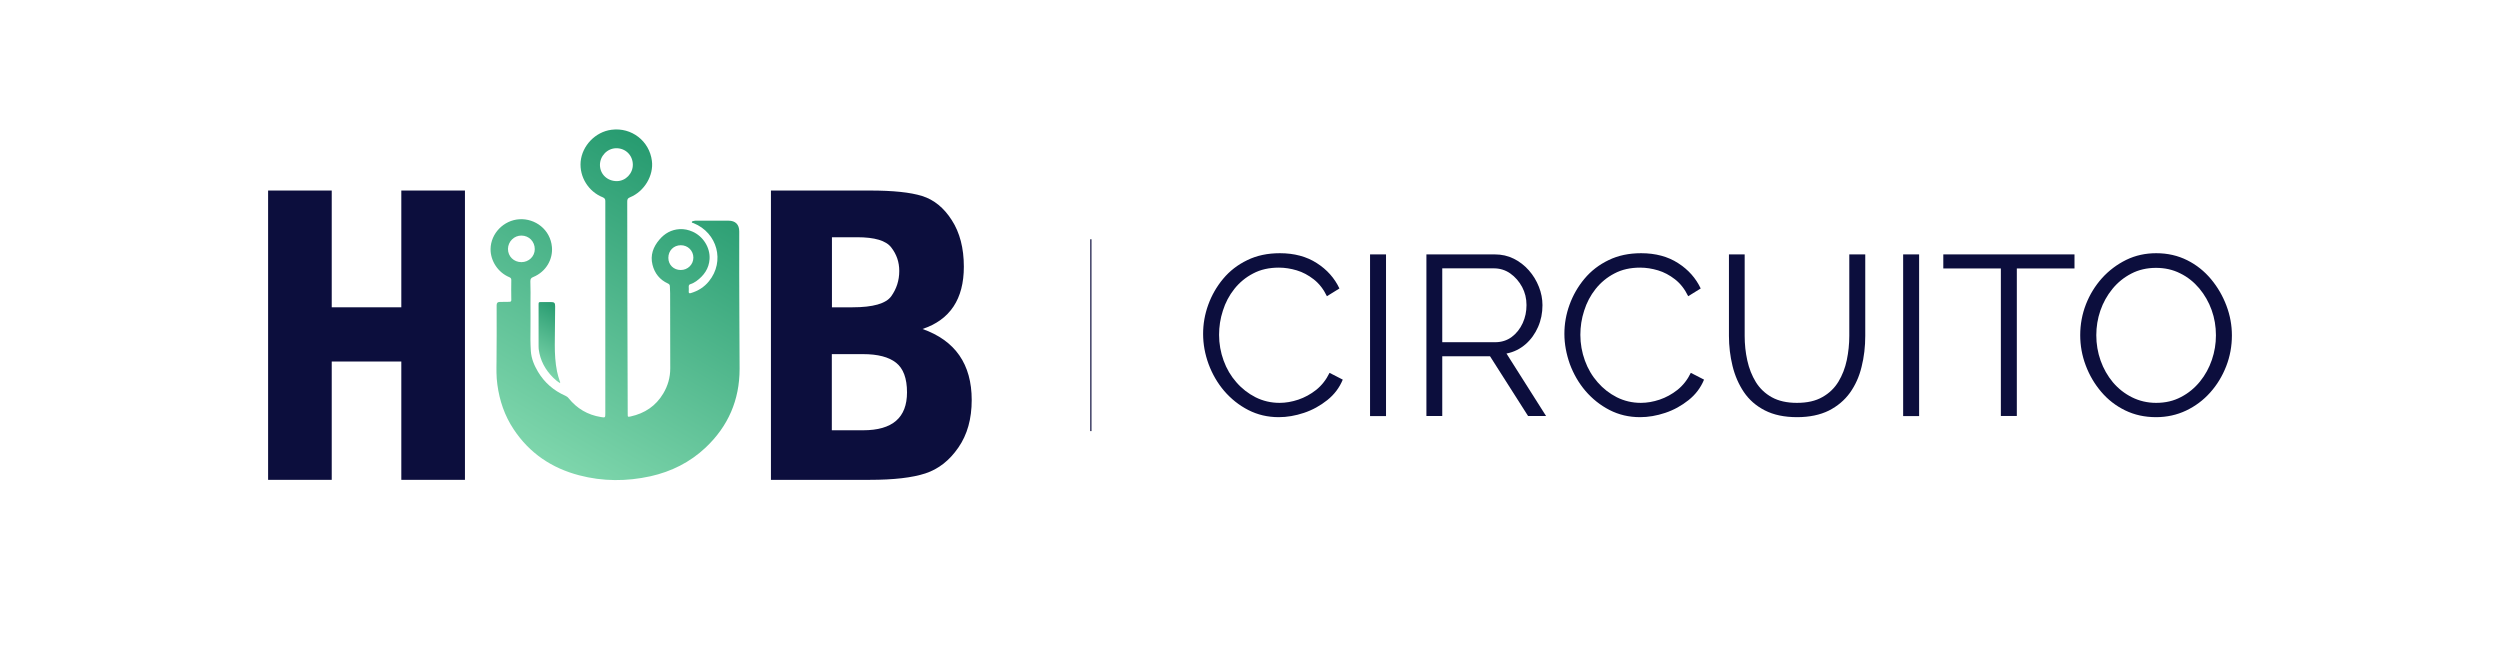
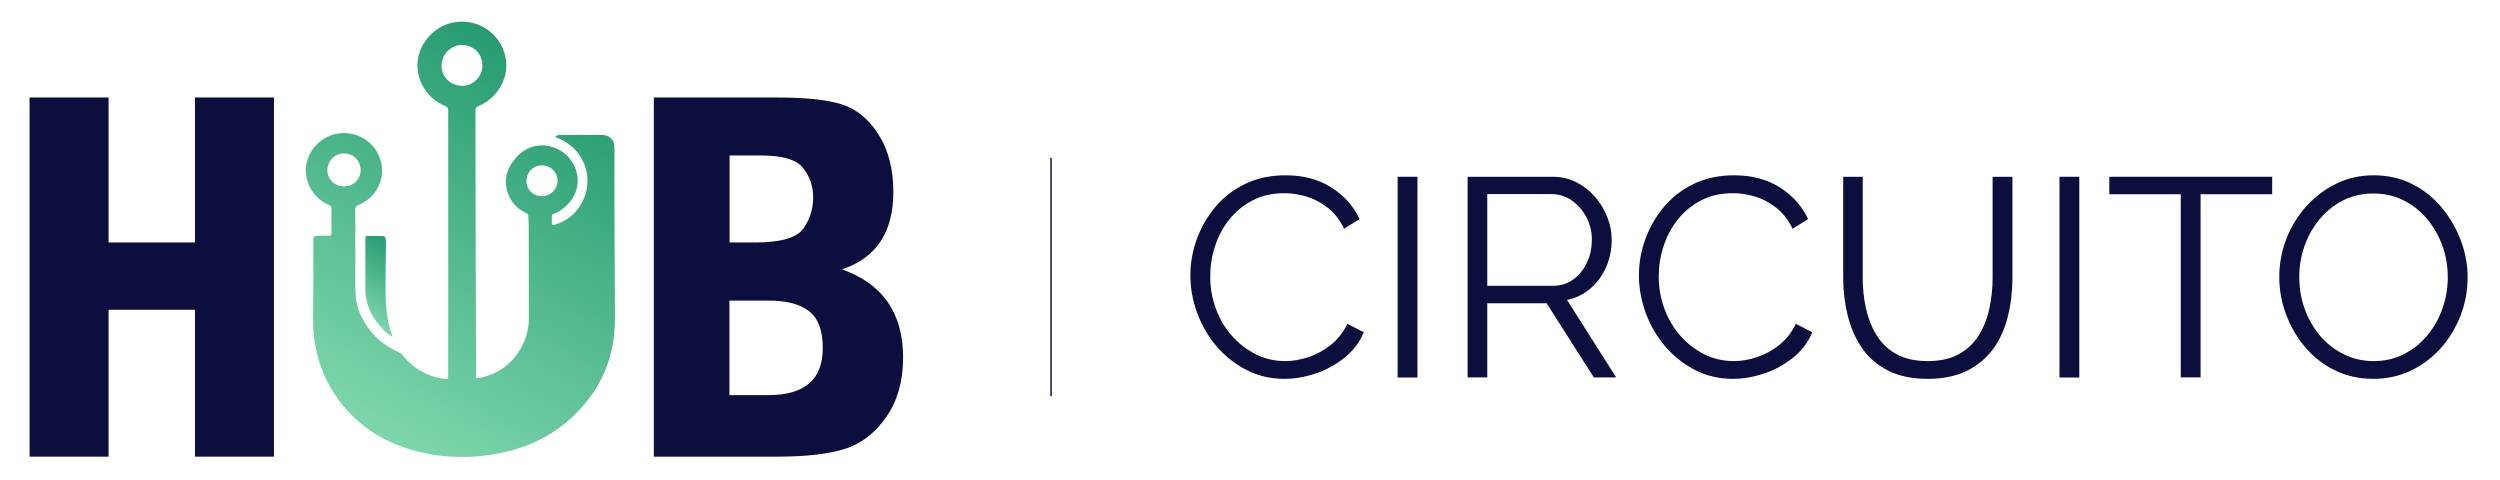
- <svg xmlns="http://www.w3.org/2000/svg" version="1.1" id="Camada_1" x="0px" y="0px" viewBox="0 0 2098.1 551.5" style="enable-background:new 0 0 2098.1 551.5;" xml:space="preserve">
+ <svg xmlns="http://www.w3.org/2000/svg" version="1.1" id="Camada_1" x="0px" y="0px" viewBox="205 94 1690 324" style="enable-background:new 0 0 2098.1 551.5;" xml:space="preserve">
  <style type="text/css">
	.st0{fill:url(#SVGID_1_);}
	.st1{fill:url(#SVGID_2_);}
	.st2{fill:none;stroke:#F2F2EE;stroke-miterlimit:10;}
	.st3{fill:#F2F2EE;}
	.st4{fill:url(#SVGID_3_);}
	.st5{fill:url(#SVGID_4_);}
	.st6{fill:none;stroke:#0C0E3D;stroke-miterlimit:10;}
	.st7{fill:#0C0E3D;}
</style>
  <g>
    <g>
      <linearGradient id="SVGID_1_" gradientUnits="userSpaceOnUse" x1="-1667.734" y1="382.431" x2="-1530.441" y2="144.633">
        <stop offset="2.445319e-07" style="stop-color:#7ED6AC" />
        <stop offset="1" style="stop-color:#279B70" />
      </linearGradient>
      <path class="st0" d="M-1610.1,258.2c0-29.8,0-59.7,0-89.5c0-1.7-0.6-2.4-2.1-3.1c-12.1-4.8-19.7-17.2-18.6-29.9    c1.2-13.4,12.4-25.1,25.9-26.8c16.8-2.2,31.8,9.4,33.9,26.1c1.6,12.4-6.4,25.7-18.4,30.6c-1.8,0.7-2.3,1.6-2.3,3.5    c0.1,25.6,0,51.3,0.1,76.9c0.1,33.8,0.2,67.6,0.3,101.4c0,2.6,0,2.6,2.5,2.1c11.8-2.6,21.1-8.8,27.3-19.2    c3.9-6.5,5.9-13.5,5.9-21.1c0-21.1,0-42.1-0.1-63.2c0-1.8-0.2-3.7-0.2-5.5c0-1.4-0.5-2.1-1.7-2.6c-6.8-3.1-11.1-8.5-12.9-15.7    c-2-8.1,0.6-15,5.8-21.1c4.4-5.2,10-8.4,17-8.8c3.8-0.2,7.4,0.6,10.8,2.1c8.9,3.9,14.9,13.4,14.3,23c-0.5,8-4.8,14-11.2,18.6    c-1.5,1-3,1.9-4.7,2.4c-1.1,0.3-1.6,0.9-1.6,2.2c0.1,1.4,0.1,2.7,0,4.1c-0.1,1.4,0.6,1.6,1.7,1.3c6.1-1.8,11.3-5,15.3-10    c13.5-16.6,7.1-40.6-12.9-48.7c-0.6-0.2-1.6-0.2-1.5-1c0.1-0.7,1.1-0.7,1.7-0.9c0.8-0.3,1.7-0.2,2.5-0.2c8.9,0,17.7,0,26.6,0    c5.8,0,9,3.2,9,9c0,23.6-0.1,47.3,0.1,70.9c0.1,14.8,0.2,29.7,0.2,44.5c0,26.1-9.6,48.2-28.6,66.1c-13.1,12.3-28.7,20.1-46.2,24    c-20,4.4-40,4.4-59.8-0.8c-23-6-41.7-18.5-55-38.6c-7.6-11.4-11.9-24.1-13.7-37.6c-0.9-6.4-0.8-12.7-0.7-19.1    c0.2-15.1,0.1-30.3,0.1-45.4c0-0.7,0-1.5,0-2.2c0.1-1.8,0.7-2.5,2.5-2.6c2.7-0.1,5.3-0.1,8-0.1c1.4,0,1.9-0.4,1.8-1.8    c-0.1-5.5-0.1-11,0-16.5c0-1.3-0.5-1.9-1.7-2.4c-9.4-3.9-15.8-13.6-15.7-23.6c0.2-13.2,11.1-24.2,24.2-25    c13.2-0.8,26,8.6,27.3,23.3c0.9,10-4.6,20.6-15.7,25.2c-1.8,0.7-2.4,1.6-2.4,3.5c0.2,6.3,0.2,12.6,0.1,18.9c0,6.9,0.1,13.8,0,20.7    c-0.1,6.3-0.1,12.7,0.3,19c0.4,6.3,2.8,12,6,17.4c5.5,9.2,13.2,15.8,22.9,20.1c1.1,0.5,2,1.1,2.8,2.1c7,8.7,16,14,27.1,15.8    c3.6,0.6,3.7,0.6,3.7-3C-1610.1,317.2-1610.1,287.7-1610.1,258.2C-1610.1,258.2-1610.1,258.2-1610.1,258.2z M-1587.1,138.1    c-0.1-7.9-6.2-13.8-14-13.7c-7.5,0.1-13.7,6.6-13.6,14.2c0.1,7.7,6.3,13.5,14.3,13.4C-1593,151.9-1586.9,145.6-1587.1,138.1z     M-1680.5,220c6.2,0,11.2-4.8,11.2-10.9c0-6.4-4.8-11.3-11.1-11.4c-6.2-0.1-11.3,5-11.4,11.2C-1691.8,215.2-1686.9,220-1680.5,220    z M-1546.7,205.8c-6,0-10.5,4.5-10.5,10.6c0,5.9,4.5,10.2,10.4,10.2c5.9,0,10.6-4.6,10.6-10.4    C-1536.2,210.4-1540.8,205.8-1546.7,205.8z" />
      <linearGradient id="SVGID_2_" gradientUnits="userSpaceOnUse" x1="-1669.399" y1="309.19" x2="-1641.376" y2="260.651">
        <stop offset="2.445319e-07" style="stop-color:#7ED6AC" />
        <stop offset="1" style="stop-color:#279B70" />
      </linearGradient>
      <path class="st1" d="M-1648.1,321.5c-2.2-1.3-4-2.8-5.6-4.4c-6.8-6.7-11.1-14.6-12.3-24.1c-0.1-0.7-0.1-1.5-0.1-2.2    c0-11.7,0-23.4,0-35c0-2.2,0.1-2.3,2.3-2.3c2.7,0,5.3,0,8,0c3,0,3.6,0.7,3.6,3.6c-0.1,10.8-0.2,21.7-0.3,32.5    c0,7.4,0.4,14.9,1.9,22.2c0.6,2.7,1.3,5.3,2.2,7.9C-1648.2,320.1-1647.9,320.6-1648.1,321.5z" />
    </g>
    <g>
      <line class="st2" x1="-1202.6" y1="200.8" x2="-1202.6" y2="361.8" />
    </g>
    <g>
      <g>
        <path class="st3" d="M-1893.1,159.9h53.4v98h58.4v-98h53.4v242.8h-53.4v-99.3h-58.4v99.3h-53.4V159.9z" />
        <path class="st3" d="M-1471.1,159.9h82.9c19.5,0,34.1,1.5,44,4.6c9.9,3.1,18.2,9.8,24.9,20.3c6.7,10.4,10.1,23.4,10.1,39     c0,27.2-11.6,44.6-34.7,52.3c27.5,9.7,41.3,29.6,41.3,59.6c0,15.8-3.7,29.1-11.2,39.9c-7.5,10.9-16.7,18.1-27.7,21.7     c-11,3.6-26.5,5.4-46.7,5.4h-82.9V159.9z M-1419.9,257.9h17.3c17.2,0,28-3.1,32.5-9.3c4.4-6.2,6.7-13.2,6.7-21.2     c0-7.4-2.2-13.9-6.7-19.7c-4.4-5.8-14-8.6-28.6-8.6h-21.2V257.9z M-1419.9,361.1h26.2c24.6,0,36.8-10.6,36.8-31.8     c0-11.8-3.1-20.1-9.2-24.9c-6.1-4.8-15.3-7.2-27.7-7.2h-26.2V361.1z" />
      </g>
    </g>
    <g>
      <path class="st3" d="M-1108.4,280.2c0-8.3,1.4-16.4,4.3-24.4c2.9-8,7-15.2,12.5-21.8c5.5-6.6,12.2-11.8,20.3-15.7    c8-3.9,17.1-5.8,27.3-5.8c12.1,0,22.5,2.8,31,8.3c8.6,5.5,14.9,12.6,19,21.3l-10.5,6.5c-2.9-6-6.6-10.7-11.1-14.2    c-4.5-3.5-9.2-6-14.2-7.5c-5-1.5-10-2.3-15-2.3c-8.2,0-15.4,1.6-21.6,4.9c-6.2,3.2-11.5,7.6-15.8,13c-4.3,5.4-7.5,11.5-9.6,18.2    c-2.2,6.7-3.2,13.5-3.2,20.3c0,7.5,1.3,14.7,3.8,21.6c2.5,6.9,6.1,13,10.7,18.2c4.6,5.3,10,9.5,16.1,12.6    c6.2,3.1,12.9,4.7,20.2,4.7c5.1,0,10.3-0.9,15.7-2.7c5.3-1.8,10.3-4.5,15-8.2c4.6-3.7,8.4-8.5,11.2-14.3l11.1,5.7    c-2.8,6.8-7.1,12.5-13,17.2c-5.9,4.7-12.4,8.3-19.6,10.7c-7.2,2.4-14.2,3.6-21.1,3.6c-9.3,0-17.8-2-25.6-6    c-7.8-4-14.5-9.4-20.2-16c-5.7-6.7-10-14.2-13.1-22.5C-1106.9,297.1-1108.4,288.7-1108.4,280.2z" />
      <path class="st3" d="M-968.4,349.1V213.5h13.4v135.7H-968.4z" />
      <path class="st3" d="M-921,349.1V213.5h57.3c5.9,0,11.2,1.2,16,3.6c4.8,2.4,9.1,5.7,12.7,9.8c3.6,4.1,6.4,8.7,8.4,13.8    c2,5,3,10.2,3,15.4c0,6.5-1.2,12.6-3.7,18.3c-2.5,5.7-6,10.6-10.5,14.5c-4.5,3.9-9.8,6.6-16,7.8l33.2,52.4h-15.1l-31.9-50.1h-40.1    v50.1H-921z M-907.6,287.2h44.3c5.3,0,10-1.5,13.9-4.4c3.9-2.9,7-6.8,9.2-11.6c2.2-4.8,3.2-9.8,3.2-15.2c0-5.5-1.2-10.5-3.7-15.2    c-2.5-4.6-5.8-8.4-9.9-11.3c-4.1-2.9-8.8-4.3-13.9-4.3h-43.2V287.2z" />
      <path class="st3" d="M-805.2,280.2c0-8.3,1.4-16.4,4.3-24.4c2.9-8,7-15.2,12.5-21.8c5.5-6.6,12.2-11.8,20.3-15.7    c8-3.9,17.1-5.8,27.3-5.8c12.1,0,22.5,2.8,31,8.3c8.6,5.5,14.9,12.6,19,21.3l-10.5,6.5c-2.9-6-6.6-10.7-11.1-14.2    c-4.5-3.5-9.2-6-14.2-7.5c-5-1.5-10-2.3-15-2.3c-8.2,0-15.4,1.6-21.6,4.9c-6.2,3.2-11.5,7.6-15.8,13c-4.3,5.4-7.5,11.5-9.6,18.2    c-2.2,6.7-3.2,13.5-3.2,20.3c0,7.5,1.3,14.7,3.8,21.6c2.5,6.9,6.1,13,10.7,18.2c4.6,5.3,10,9.5,16.1,12.6    c6.2,3.1,12.9,4.7,20.2,4.7c5.1,0,10.3-0.9,15.7-2.7c5.3-1.8,10.3-4.5,15-8.2c4.6-3.7,8.4-8.5,11.2-14.3l11.1,5.7    c-2.8,6.8-7.1,12.5-13,17.2c-5.9,4.7-12.4,8.3-19.6,10.7c-7.2,2.4-14.2,3.6-21.1,3.6c-9.3,0-17.8-2-25.6-6    c-7.8-4-14.5-9.4-20.2-16c-5.7-6.7-10-14.2-13.1-22.5C-803.7,297.1-805.2,288.7-805.2,280.2z" />
      <path class="st3" d="M-609.9,350.1c-10.7,0-19.7-1.9-27.1-5.7c-7.4-3.8-13.2-8.9-17.6-15.4c-4.3-6.4-7.5-13.7-9.5-21.9    c-2-8.2-3-16.6-3-25.2v-68.4h13.2v68.4c0,7,0.7,13.9,2.2,20.6c1.5,6.8,3.9,12.8,7.2,18.2c3.3,5.3,7.8,9.6,13.4,12.7    c5.6,3.1,12.6,4.7,21,4.7c8.7,0,15.8-1.6,21.5-4.9c5.7-3.2,10.1-7.5,13.4-12.9c3.2-5.3,5.6-11.4,7-18.1c1.4-6.7,2.1-13.5,2.1-20.3    v-68.4h13.4v68.4c0,9-1,17.7-3.1,26c-2,8.3-5.3,15.5-9.8,21.8c-4.5,6.2-10.4,11.2-17.7,14.9C-590.6,348.2-599.5,350.1-609.9,350.1    z" />
      <path class="st3" d="M-520.9,349.1V213.5h13.4v135.7H-520.9z" />
      <path class="st3" d="M-377.2,225.3h-48.3v123.8h-13.4V225.3h-48.3v-11.8h110.1V225.3z" />
      <path class="st3" d="M-308.6,350.1c-9.6,0-18.2-1.9-26-5.7c-7.8-3.8-14.5-9-20.1-15.6c-5.6-6.6-9.9-13.9-13-22.2    c-3.1-8.2-4.6-16.7-4.6-25.3c0-9,1.6-17.7,4.8-25.9c3.2-8.2,7.7-15.5,13.5-22c5.8-6.4,12.6-11.5,20.3-15.3    c7.8-3.8,16.2-5.6,25.2-5.6c9.6,0,18.2,2,26,5.9c7.8,3.9,14.4,9.2,20,15.9c5.5,6.6,9.8,14,12.9,22.2c3.1,8.2,4.6,16.5,4.6,25    c0,9-1.6,17.7-4.8,25.9c-3.2,8.2-7.6,15.5-13.4,22c-5.7,6.4-12.5,11.5-20.3,15.2C-291.2,348.2-299.6,350.1-308.6,350.1z     M-358.9,281.3c0,7.4,1.2,14.5,3.6,21.3c2.4,6.8,5.9,12.9,10.3,18.2c4.5,5.3,9.8,9.5,16,12.6c6.2,3.1,13,4.7,20.3,4.7    c7.8,0,14.7-1.6,20.9-4.9c6.2-3.2,11.5-7.6,15.9-13c4.4-5.4,7.7-11.5,10-18.2c2.3-6.8,3.4-13.6,3.4-20.6c0-7.4-1.2-14.5-3.6-21.2    c-2.4-6.7-5.9-12.8-10.4-18.2c-4.5-5.3-9.8-9.6-16-12.6c-6.1-3.1-12.9-4.6-20.3-4.6c-7.6,0-14.6,1.6-20.7,4.8    c-6.2,3.2-11.5,7.5-15.9,12.9c-4.4,5.4-7.8,11.5-10.1,18.2C-357.7,267.4-358.9,274.3-358.9,281.3z" />
    </g>
  </g>
  <g>
    <g>
      <linearGradient id="SVGID_3_" gradientUnits="userSpaceOnUse" x1="450.372" y1="382.431" x2="587.665" y2="144.633">
        <stop offset="2.445319e-07" style="stop-color:#7ED6AC" />
        <stop offset="1" style="stop-color:#279B70" />
      </linearGradient>
      <path class="st4" d="M508,258.2c0-29.8,0-59.7,0-89.5c0-1.7-0.6-2.4-2.1-3.1c-12.1-4.8-19.7-17.2-18.6-29.9    c1.2-13.4,12.4-25.1,25.9-26.8c16.8-2.2,31.8,9.4,33.9,26.1c1.6,12.4-6.4,25.7-18.4,30.6c-1.8,0.7-2.3,1.6-2.3,3.5    c0.1,25.6,0,51.3,0.1,76.9c0.1,33.8,0.2,67.6,0.3,101.4c0,2.6,0,2.6,2.5,2.1c11.8-2.6,21.1-8.8,27.3-19.2    c3.9-6.5,5.9-13.5,5.9-21.1c0-21.1,0-42.1-0.1-63.2c0-1.8-0.2-3.7-0.2-5.5c0-1.4-0.5-2.1-1.7-2.6c-6.8-3.1-11.1-8.5-12.9-15.7    c-2-8.1,0.6-15,5.8-21.1c4.4-5.2,10-8.4,17-8.8c3.8-0.2,7.4,0.6,10.8,2.1c8.9,3.9,14.9,13.4,14.3,23c-0.5,8-4.8,14-11.2,18.6    c-1.5,1-3,1.9-4.7,2.4c-1.1,0.3-1.6,0.9-1.6,2.2c0.1,1.4,0.1,2.7,0,4.1c-0.1,1.4,0.6,1.6,1.7,1.3c6.1-1.8,11.3-5,15.3-10    c13.5-16.6,7.1-40.6-12.9-48.7c-0.6-0.2-1.6-0.2-1.5-1c0.1-0.7,1.1-0.7,1.7-0.9c0.8-0.3,1.7-0.2,2.5-0.2c8.9,0,17.7,0,26.6,0    c5.8,0,9,3.2,9,9c0,23.6-0.1,47.3,0.1,70.9c0.1,14.8,0.2,29.7,0.2,44.5c0,26.1-9.6,48.2-28.6,66.1c-13.1,12.3-28.7,20.1-46.2,24    c-20,4.4-40,4.4-59.8-0.8c-23-6-41.7-18.5-55-38.6c-7.6-11.4-11.9-24.1-13.7-37.6c-0.9-6.4-0.8-12.7-0.7-19.1    c0.2-15.1,0.1-30.3,0.1-45.4c0-0.7,0-1.5,0-2.2c0.1-1.8,0.7-2.5,2.5-2.6c2.7-0.1,5.3-0.1,8-0.1c1.4,0,1.9-0.4,1.8-1.8    c-0.1-5.5-0.1-11,0-16.5c0-1.3-0.5-1.9-1.7-2.4c-9.4-3.9-15.8-13.6-15.7-23.6c0.2-13.2,11.1-24.2,24.2-25    c13.2-0.8,26,8.6,27.3,23.3c0.9,10-4.6,20.6-15.7,25.2c-1.8,0.7-2.4,1.6-2.4,3.5c0.2,6.3,0.2,12.6,0.1,18.9c0,6.9,0.1,13.8,0,20.7    c-0.1,6.3-0.1,12.7,0.3,19c0.4,6.3,2.8,12,6,17.4c5.5,9.2,13.2,15.8,22.9,20.1c1.1,0.5,2,1.1,2.8,2.1c7,8.7,16,14,27.1,15.8    c3.6,0.6,3.7,0.6,3.7-3C508,317.2,508,287.7,508,258.2C508,258.2,508,258.2,508,258.2z M531.1,138.1c-0.1-7.9-6.2-13.8-14-13.7    c-7.5,0.1-13.7,6.6-13.6,14.2c0.1,7.7,6.3,13.5,14.3,13.4C525.1,151.9,531.2,145.6,531.1,138.1z M437.6,220    c6.2,0,11.2-4.8,11.2-10.9c0-6.4-4.8-11.3-11.1-11.4c-6.2-0.1-11.3,5-11.4,11.2C426.3,215.2,431.2,220,437.6,220z M571.4,205.8    c-6,0-10.5,4.5-10.5,10.6c0,5.9,4.5,10.2,10.4,10.2c5.9,0,10.6-4.6,10.6-10.4C581.9,210.4,577.3,205.8,571.4,205.8z" />
      <linearGradient id="SVGID_4_" gradientUnits="userSpaceOnUse" x1="448.707" y1="309.19" x2="476.731" y2="260.651">
        <stop offset="2.445319e-07" style="stop-color:#7ED6AC" />
        <stop offset="1" style="stop-color:#279B70" />
      </linearGradient>
      <path class="st5" d="M470,321.5c-2.2-1.3-4-2.8-5.6-4.4c-6.8-6.7-11.1-14.6-12.3-24.1c-0.1-0.7-0.1-1.5-0.1-2.2    c0-11.7,0-23.4,0-35c0-2.2,0.1-2.3,2.3-2.3c2.7,0,5.3,0,8,0c3,0,3.6,0.7,3.6,3.6c-0.1,10.8-0.2,21.7-0.3,32.5    c0,7.4,0.4,14.9,1.9,22.2c0.6,2.7,1.3,5.3,2.2,7.9C469.9,320.1,470.3,320.6,470,321.5z" />
    </g>
    <g>
      <line class="st6" x1="915.5" y1="200.8" x2="915.5" y2="361.8" />
    </g>
    <g>
      <g>
        <path class="st7" d="M225,159.9h53.4v98h58.4v-98h53.4v242.8h-53.4v-99.3h-58.4v99.3H225V159.9z" />
        <path class="st7" d="M647,159.9h82.9c19.5,0,34.1,1.5,44,4.6c9.9,3.1,18.2,9.8,24.9,20.3c6.7,10.4,10.1,23.4,10.1,39     c0,27.2-11.6,44.6-34.7,52.3c27.5,9.7,41.3,29.6,41.3,59.6c0,15.8-3.7,29.1-11.2,39.9c-7.5,10.9-16.7,18.1-27.7,21.7     c-11,3.6-26.5,5.4-46.7,5.4H647V159.9z M698.2,257.9h17.3c17.2,0,28-3.1,32.5-9.3c4.4-6.2,6.7-13.2,6.7-21.2     c0-7.4-2.2-13.9-6.7-19.7c-4.4-5.8-14-8.6-28.6-8.6h-21.2V257.9z M698.2,361.1h26.2c24.6,0,36.8-10.6,36.8-31.8     c0-11.8-3.1-20.1-9.2-24.9c-6.1-4.8-15.3-7.2-27.7-7.2h-26.2V361.1z" />
      </g>
    </g>
    <g>
      <path class="st7" d="M1009.7,280.2c0-8.3,1.4-16.4,4.3-24.4c2.9-8,7-15.2,12.5-21.8c5.5-6.6,12.2-11.8,20.3-15.7    c8-3.9,17.1-5.8,27.3-5.8c12.1,0,22.5,2.8,31,8.3c8.6,5.5,14.9,12.6,19,21.3l-10.5,6.5c-2.9-6-6.6-10.7-11.1-14.2    c-4.5-3.5-9.2-6-14.2-7.5c-5-1.5-10-2.3-15-2.3c-8.2,0-15.4,1.6-21.6,4.9c-6.2,3.2-11.5,7.6-15.8,13c-4.3,5.4-7.5,11.5-9.6,18.2    c-2.2,6.7-3.2,13.5-3.2,20.3c0,7.5,1.3,14.7,3.8,21.6c2.5,6.9,6.1,13,10.7,18.2c4.6,5.3,10,9.5,16.1,12.6    c6.2,3.1,12.9,4.7,20.2,4.7c5.1,0,10.3-0.9,15.7-2.7c5.3-1.8,10.3-4.5,15-8.2c4.6-3.7,8.4-8.5,11.2-14.3l11.1,5.7    c-2.8,6.8-7.1,12.5-13,17.2c-5.9,4.7-12.4,8.3-19.6,10.7c-7.2,2.4-14.2,3.6-21.1,3.6c-9.3,0-17.8-2-25.6-6    c-7.8-4-14.5-9.4-20.2-16c-5.7-6.7-10-14.2-13.1-22.5C1011.2,297.1,1009.7,288.7,1009.7,280.2z" />
      <path class="st7" d="M1149.8,349.1V213.5h13.4v135.7H1149.8z" />
      <path class="st7" d="M1197.1,349.1V213.5h57.3c5.9,0,11.2,1.2,16,3.6c4.8,2.4,9.1,5.7,12.7,9.8c3.6,4.1,6.4,8.7,8.4,13.8    c2,5,3,10.2,3,15.4c0,6.5-1.2,12.6-3.7,18.3c-2.5,5.7-6,10.6-10.5,14.5c-4.5,3.9-9.8,6.6-16,7.8l33.2,52.4h-15.1l-31.9-50.1h-40.1    v50.1H1197.1z M1210.5,287.2h44.3c5.3,0,10-1.5,13.9-4.4c3.9-2.9,7-6.8,9.2-11.6c2.2-4.8,3.2-9.8,3.2-15.2    c0-5.5-1.2-10.5-3.7-15.2c-2.5-4.6-5.8-8.4-9.9-11.3c-4.1-2.9-8.8-4.3-13.9-4.3h-43.2V287.2z" />
      <path class="st7" d="M1312.9,280.2c0-8.3,1.4-16.4,4.3-24.4c2.9-8,7-15.2,12.5-21.8c5.5-6.6,12.2-11.8,20.3-15.7    c8-3.9,17.1-5.8,27.3-5.8c12.1,0,22.5,2.8,31,8.3c8.6,5.5,14.9,12.6,19,21.3l-10.5,6.5c-2.9-6-6.6-10.7-11.1-14.2    c-4.5-3.5-9.2-6-14.2-7.5c-5-1.5-10-2.3-15-2.3c-8.2,0-15.4,1.6-21.6,4.9c-6.2,3.2-11.5,7.6-15.8,13c-4.3,5.4-7.5,11.5-9.6,18.2    c-2.2,6.7-3.2,13.5-3.2,20.3c0,7.5,1.3,14.7,3.8,21.6c2.5,6.9,6.1,13,10.7,18.2c4.6,5.3,10,9.5,16.1,12.6    c6.2,3.1,12.9,4.7,20.2,4.7c5.1,0,10.3-0.9,15.7-2.7c5.3-1.8,10.3-4.5,15-8.2c4.6-3.7,8.4-8.5,11.2-14.3l11.1,5.7    c-2.8,6.8-7.1,12.5-13,17.2c-5.9,4.7-12.4,8.3-19.6,10.7c-7.2,2.4-14.2,3.6-21.1,3.6c-9.3,0-17.8-2-25.6-6    c-7.8-4-14.5-9.4-20.2-16c-5.7-6.7-10-14.2-13.1-22.5C1314.5,297.1,1312.9,288.7,1312.9,280.2z" />
      <path class="st7" d="M1508.2,350.1c-10.7,0-19.7-1.9-27.1-5.7c-7.4-3.8-13.2-8.9-17.6-15.4c-4.3-6.4-7.5-13.7-9.5-21.9    c-2-8.2-3-16.6-3-25.2v-68.4h13.2v68.4c0,7,0.7,13.9,2.2,20.6c1.5,6.8,3.9,12.8,7.2,18.2c3.3,5.3,7.8,9.6,13.4,12.7    c5.6,3.1,12.6,4.7,21,4.7c8.7,0,15.8-1.6,21.5-4.9c5.7-3.2,10.1-7.5,13.4-12.9c3.2-5.3,5.6-11.4,7-18.1c1.4-6.7,2.1-13.5,2.1-20.3    v-68.4h13.4v68.4c0,9-1,17.7-3.1,26c-2,8.3-5.3,15.5-9.8,21.8c-4.5,6.2-10.4,11.2-17.7,14.9    C1527.5,348.2,1518.6,350.1,1508.2,350.1z" />
      <path class="st7" d="M1597.2,349.1V213.5h13.4v135.7H1597.2z" />
      <path class="st7" d="M1740.9,225.3h-48.3v123.8h-13.4V225.3h-48.3v-11.8h110.1V225.3z" />
      <path class="st7" d="M1809.5,350.1c-9.6,0-18.2-1.9-26-5.7c-7.8-3.8-14.5-9-20.1-15.6c-5.6-6.6-9.9-13.9-13-22.2    c-3.1-8.2-4.6-16.7-4.6-25.3c0-9,1.6-17.7,4.8-25.9c3.2-8.2,7.7-15.5,13.5-22c5.8-6.4,12.6-11.5,20.3-15.3    c7.8-3.8,16.2-5.6,25.2-5.6c9.6,0,18.2,2,26,5.9c7.8,3.9,14.4,9.2,20,15.9c5.5,6.6,9.8,14,12.9,22.2c3.1,8.2,4.6,16.5,4.6,25    c0,9-1.6,17.7-4.8,25.9c-3.2,8.2-7.6,15.5-13.4,22c-5.7,6.4-12.5,11.5-20.3,15.2C1827,348.2,1818.5,350.1,1809.5,350.1z     M1759.3,281.3c0,7.4,1.2,14.5,3.6,21.3c2.4,6.8,5.9,12.9,10.3,18.2c4.5,5.3,9.8,9.5,16,12.6c6.2,3.1,13,4.7,20.3,4.7    c7.8,0,14.7-1.6,20.9-4.9c6.2-3.2,11.5-7.6,15.9-13c4.4-5.4,7.7-11.5,10-18.2c2.3-6.8,3.4-13.6,3.4-20.6c0-7.4-1.2-14.5-3.6-21.2    c-2.4-6.7-5.9-12.8-10.4-18.2c-4.5-5.3-9.8-9.6-16-12.6c-6.1-3.1-12.9-4.6-20.3-4.6c-7.6,0-14.6,1.6-20.7,4.8    c-6.2,3.2-11.5,7.5-15.9,12.9c-4.4,5.4-7.8,11.5-10.1,18.2C1760.4,267.4,1759.3,274.3,1759.3,281.3z" />
    </g>
  </g>
</svg>
